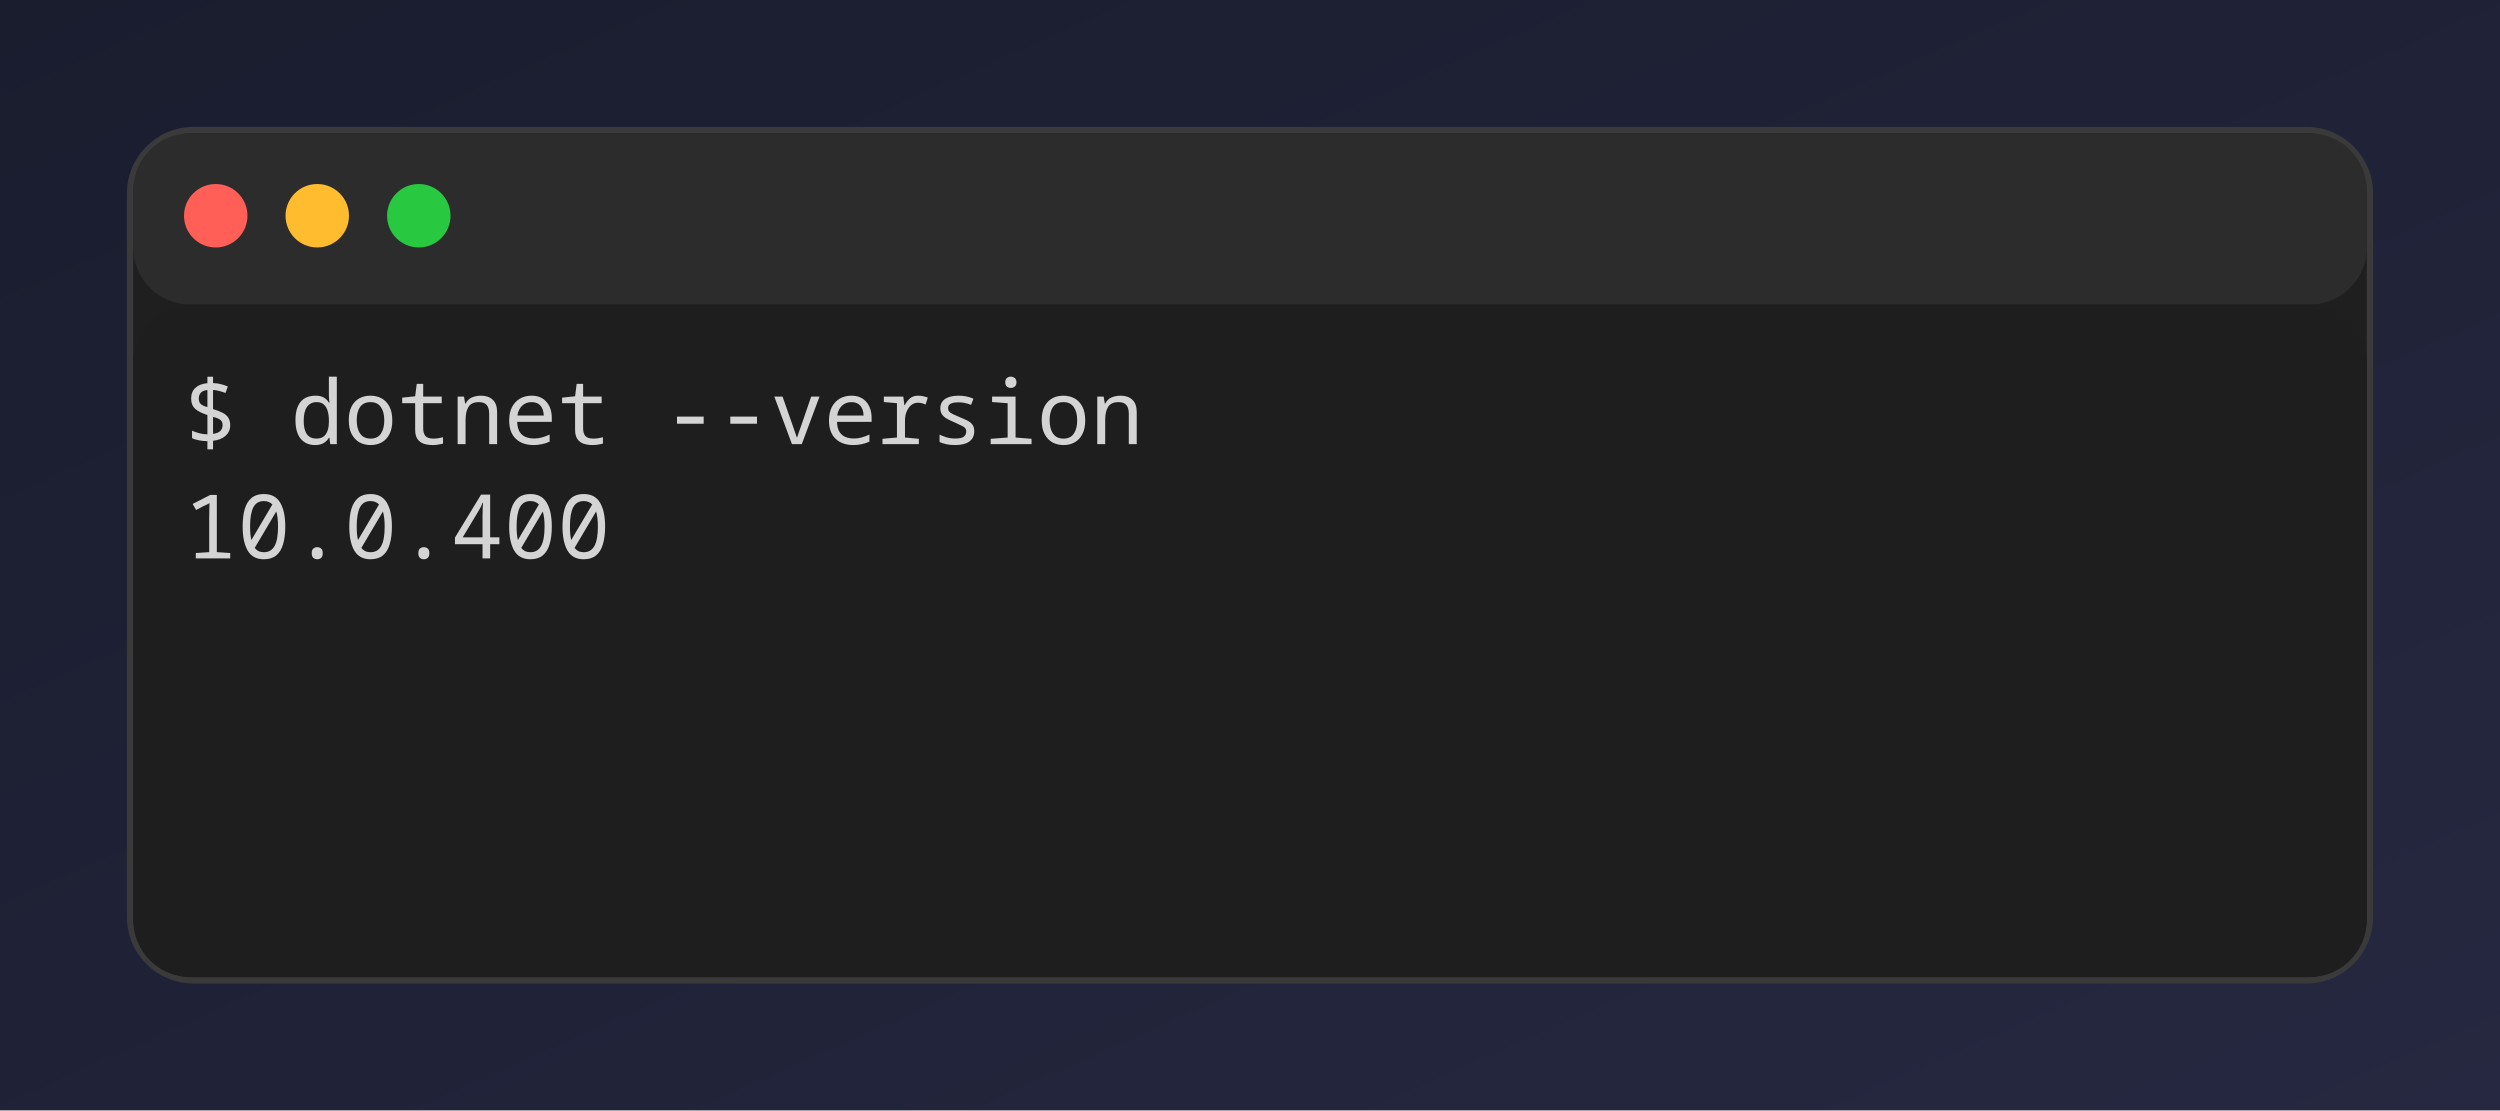
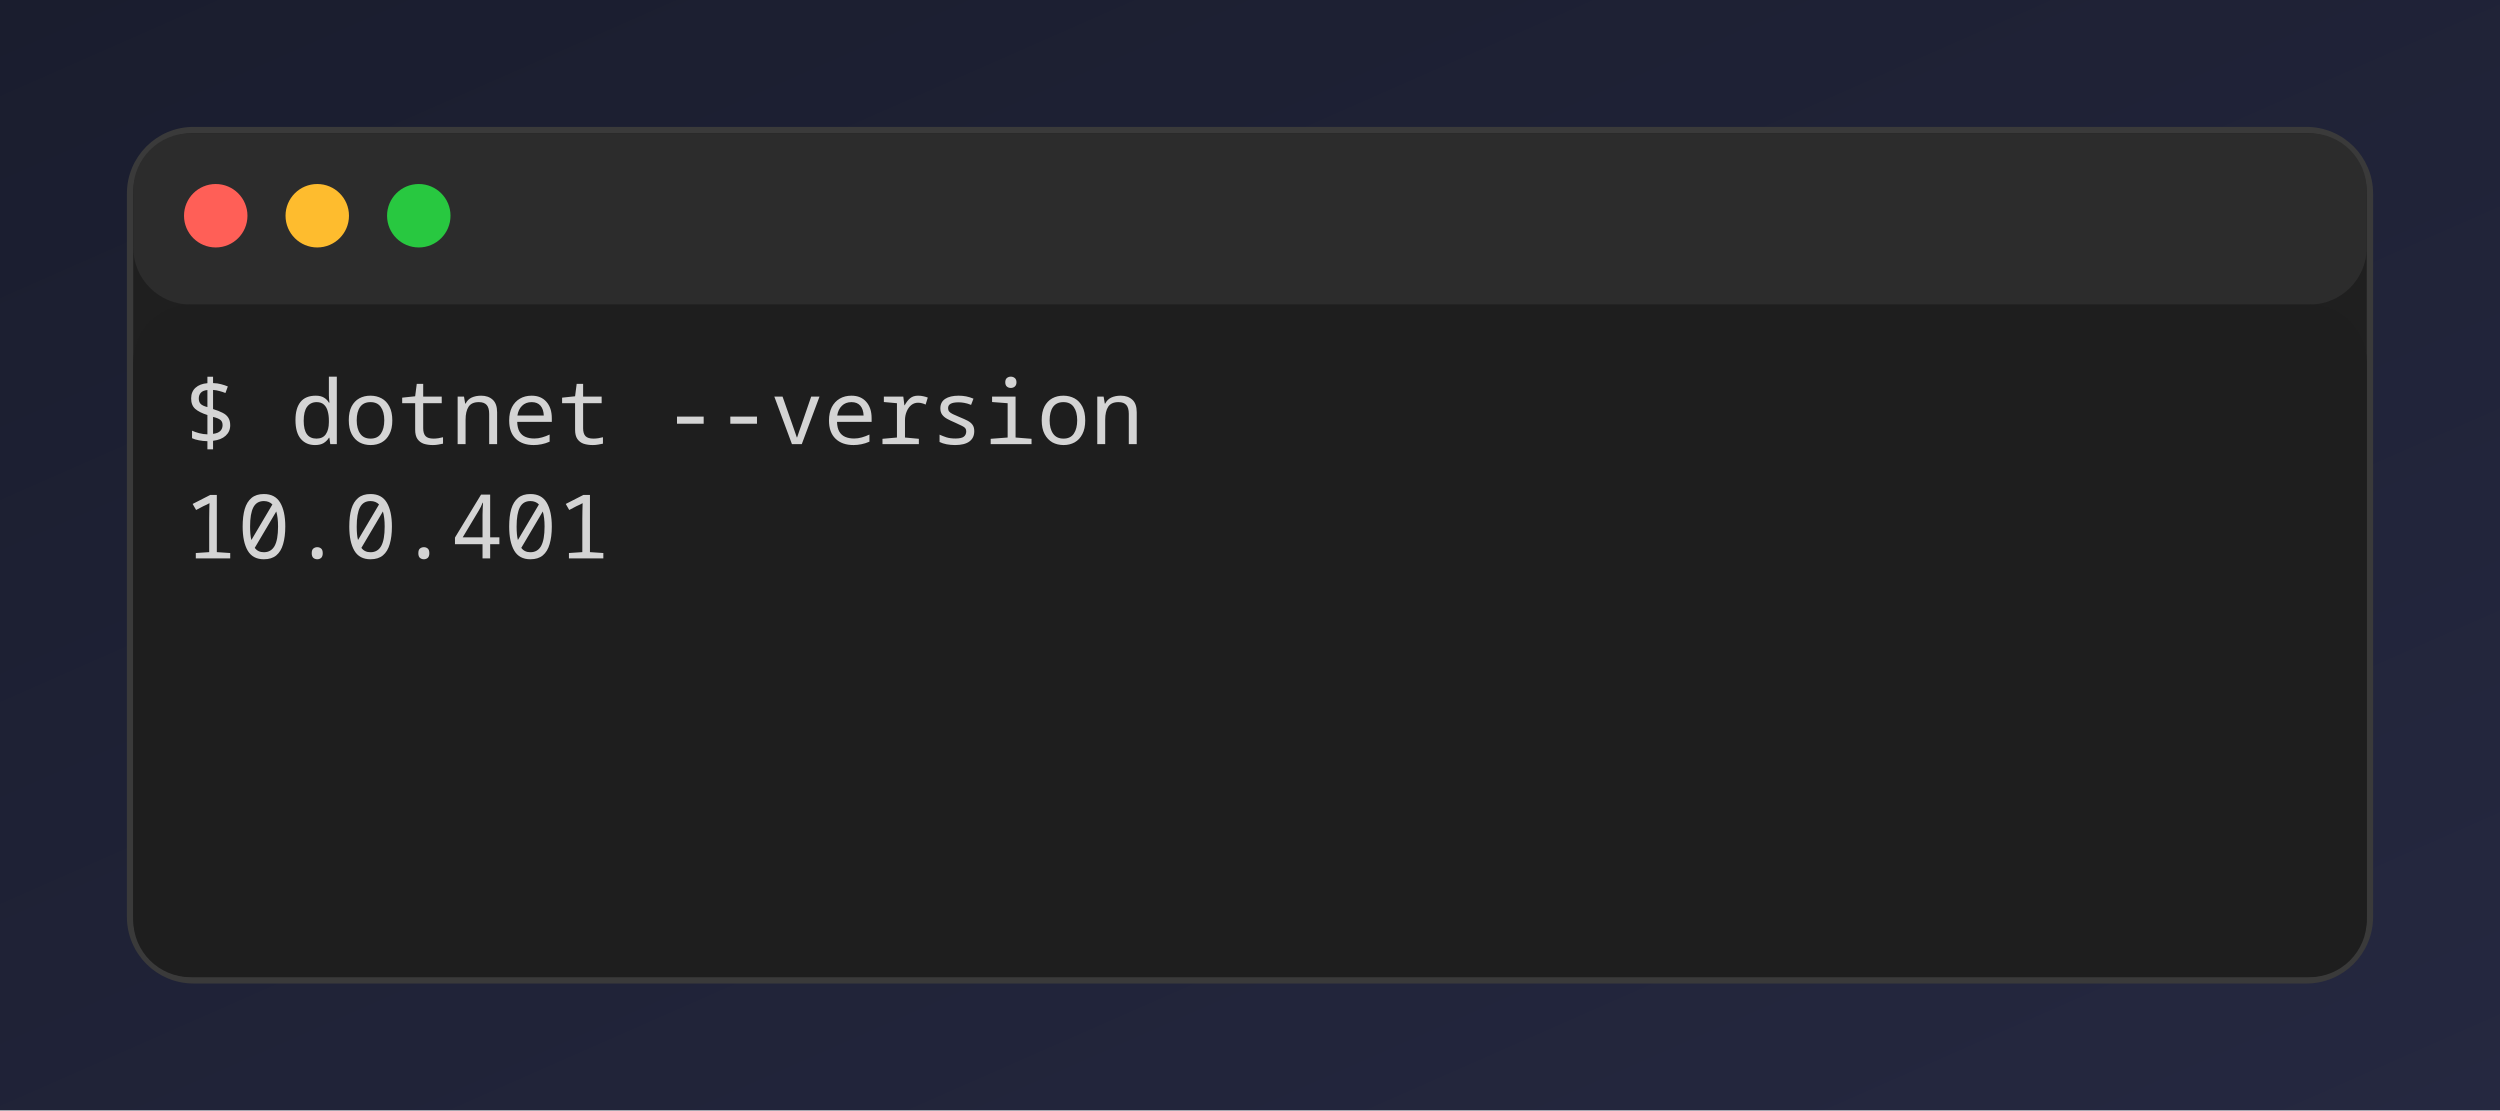
<svg xmlns="http://www.w3.org/2000/svg" width="394" height="175" viewBox="0 0 394 175" role="img" aria-label="console2svg output">
  <style>
.c2.c { font-family: "JetBrains Mono","Cascadia Mono","Segoe UI Mono","Noto Sans Mono","SFMono-Regular",Menlo,Consolas,"DejaVu Sans Mono","Liberation Mono",monospace; font-size: 14px; }
.c2 text { dominant-baseline: alphabetic; }
.c2 .q { shape-rendering: crispEdges; }
.c2 .aa{fill:#d4d4d4}
</style>
  <defs>
    <linearGradient id="c2bg" x1="0%" y1="0%" x2="100%" y2="100%">
      <stop offset="0%" stop-color="#1a1d2e" />
      <stop offset="100%" stop-color="#252840" />
    </linearGradient>
  </defs>
  <rect width="394" height="175" fill="url(#c2bg)" />
  <rect x="20.5" y="20.5" rx="10" ry="10" width="353" height="134" fill="#1f1f1f" stroke="#3a3a3a" />
  <rect x="21" y="21" rx="9" ry="9" width="352" height="27" fill="#2c2c2c" />
  <circle cx="34" cy="34" r="5" fill="#ff5f57" />
  <circle cx="50" cy="34" r="5" fill="#febc2e" />
  <circle cx="66" cy="34" r="5" fill="#28c840" />
  <rect x="21" y="48" width="352" height="106" rx="9" ry="9" fill="#1e1e1e" />
  <g class="c2 c">
    <rect x="29" y="56" width="336" height="18" fill="#1e1e1e" />
    <text class="aa" x="29" y="70">$ dotnet --version</text>
  </g>
  <g class="c2 c" transform="translate(29 74)">
    <rect width="336" height="72" fill="#1e1e1e" />
-     <text class="aa" y="14" textLength="67.2">10.0.400</text>
+   </g>
+   <g class="c2 c" transform="translate(29 74)">
+     <text class="aa" y="14" textLength="67.2">10.0.401</text>
  </g>
</svg>
